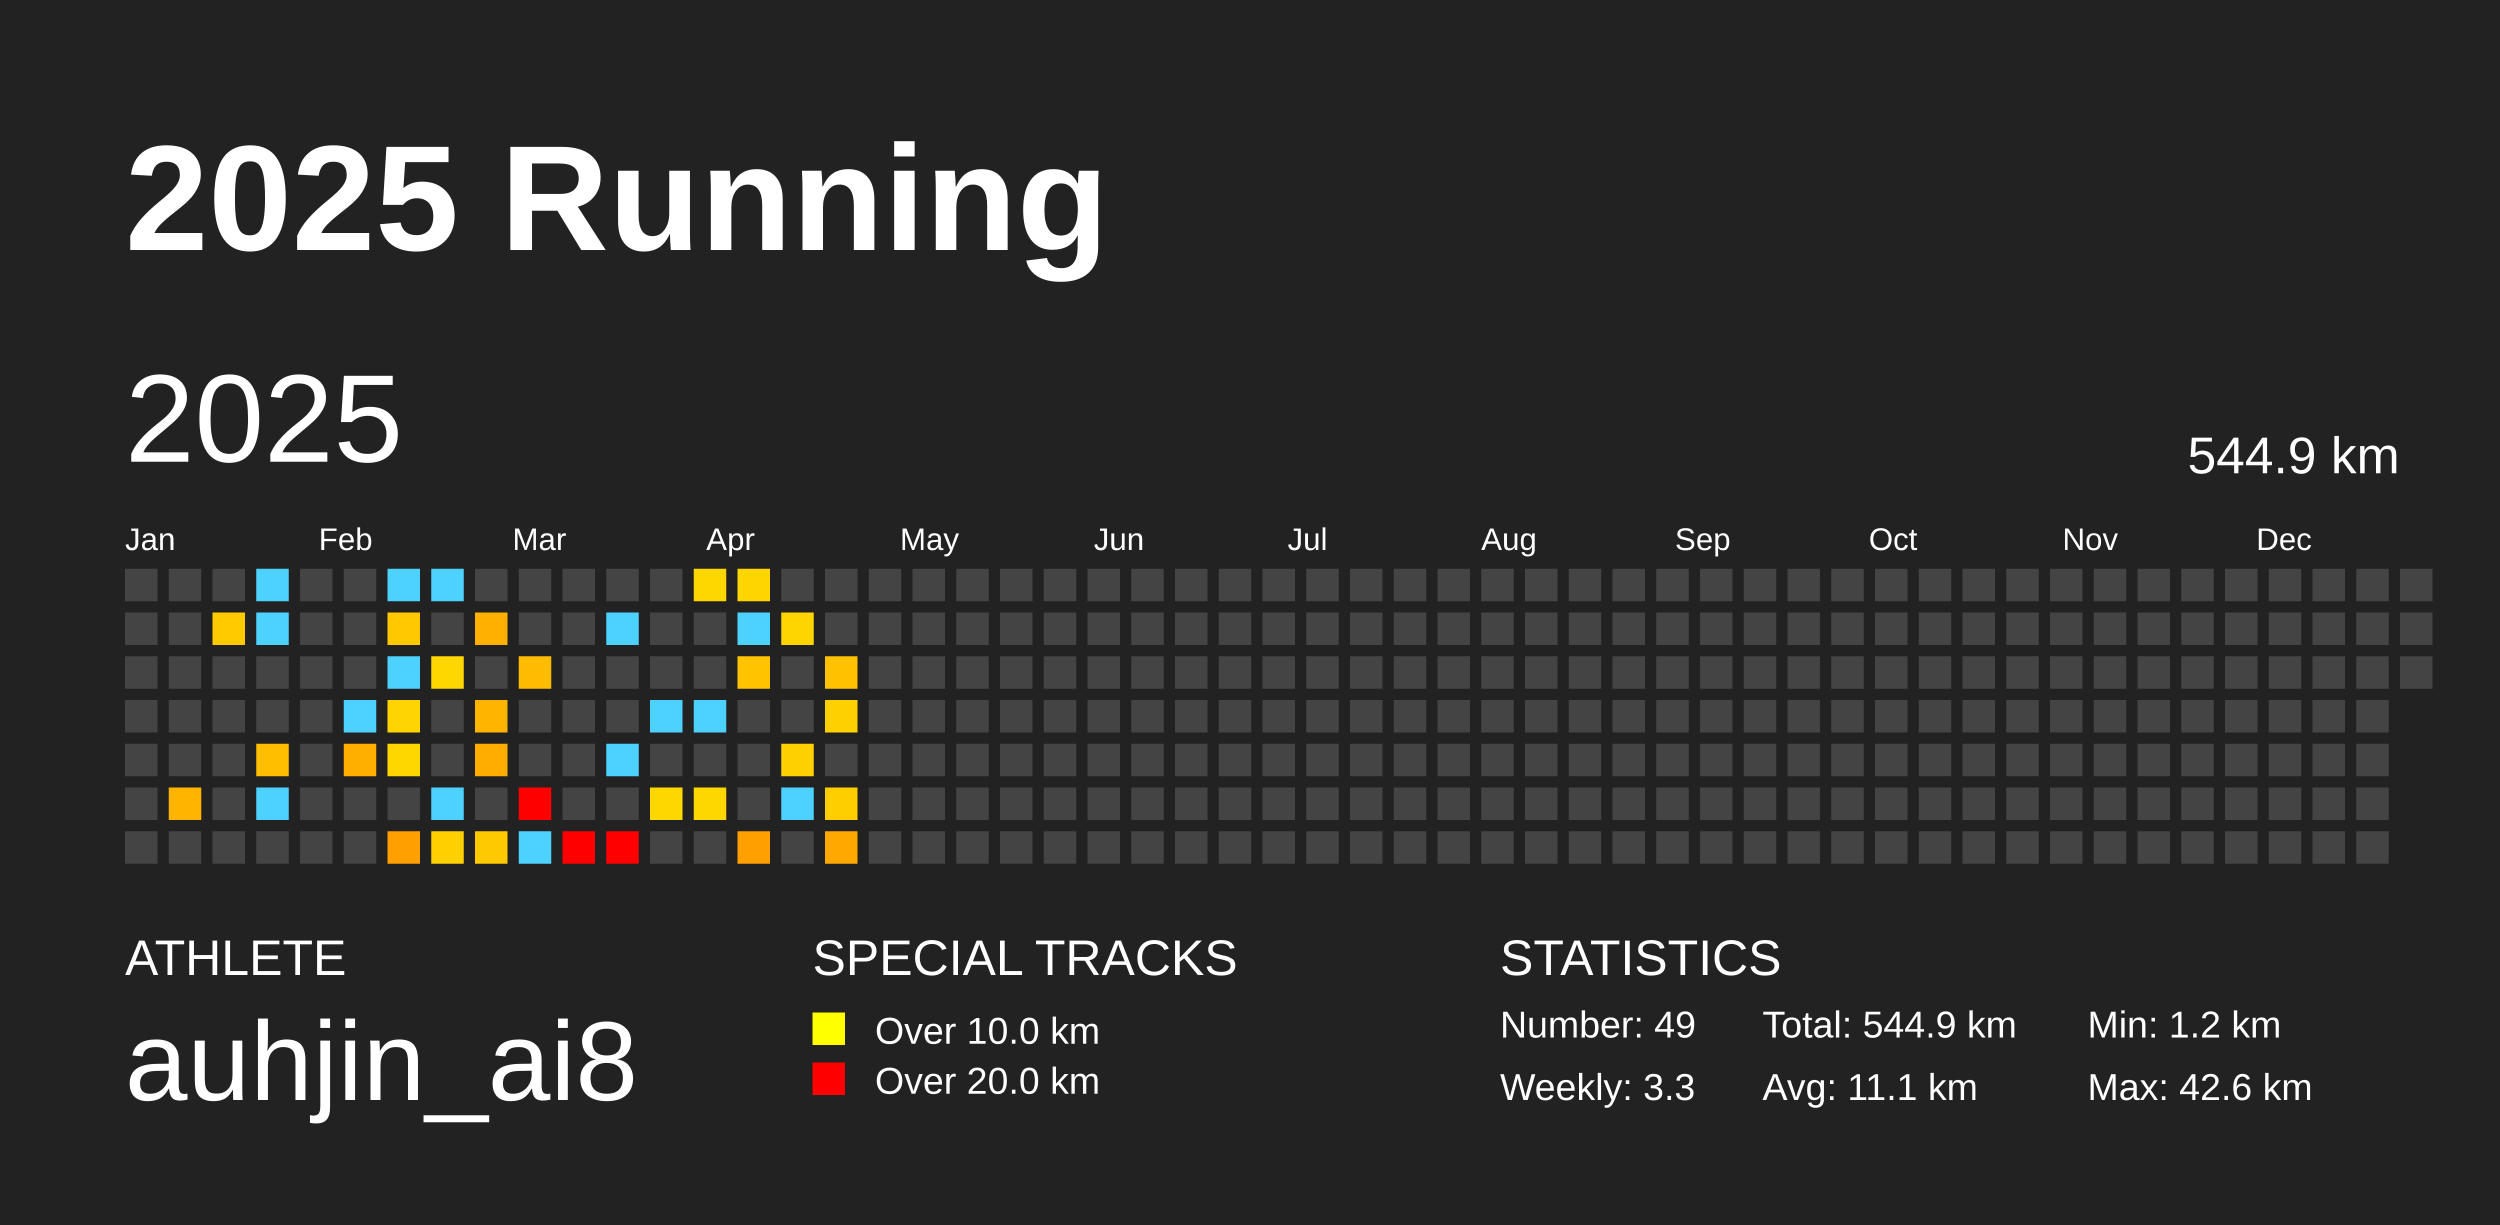
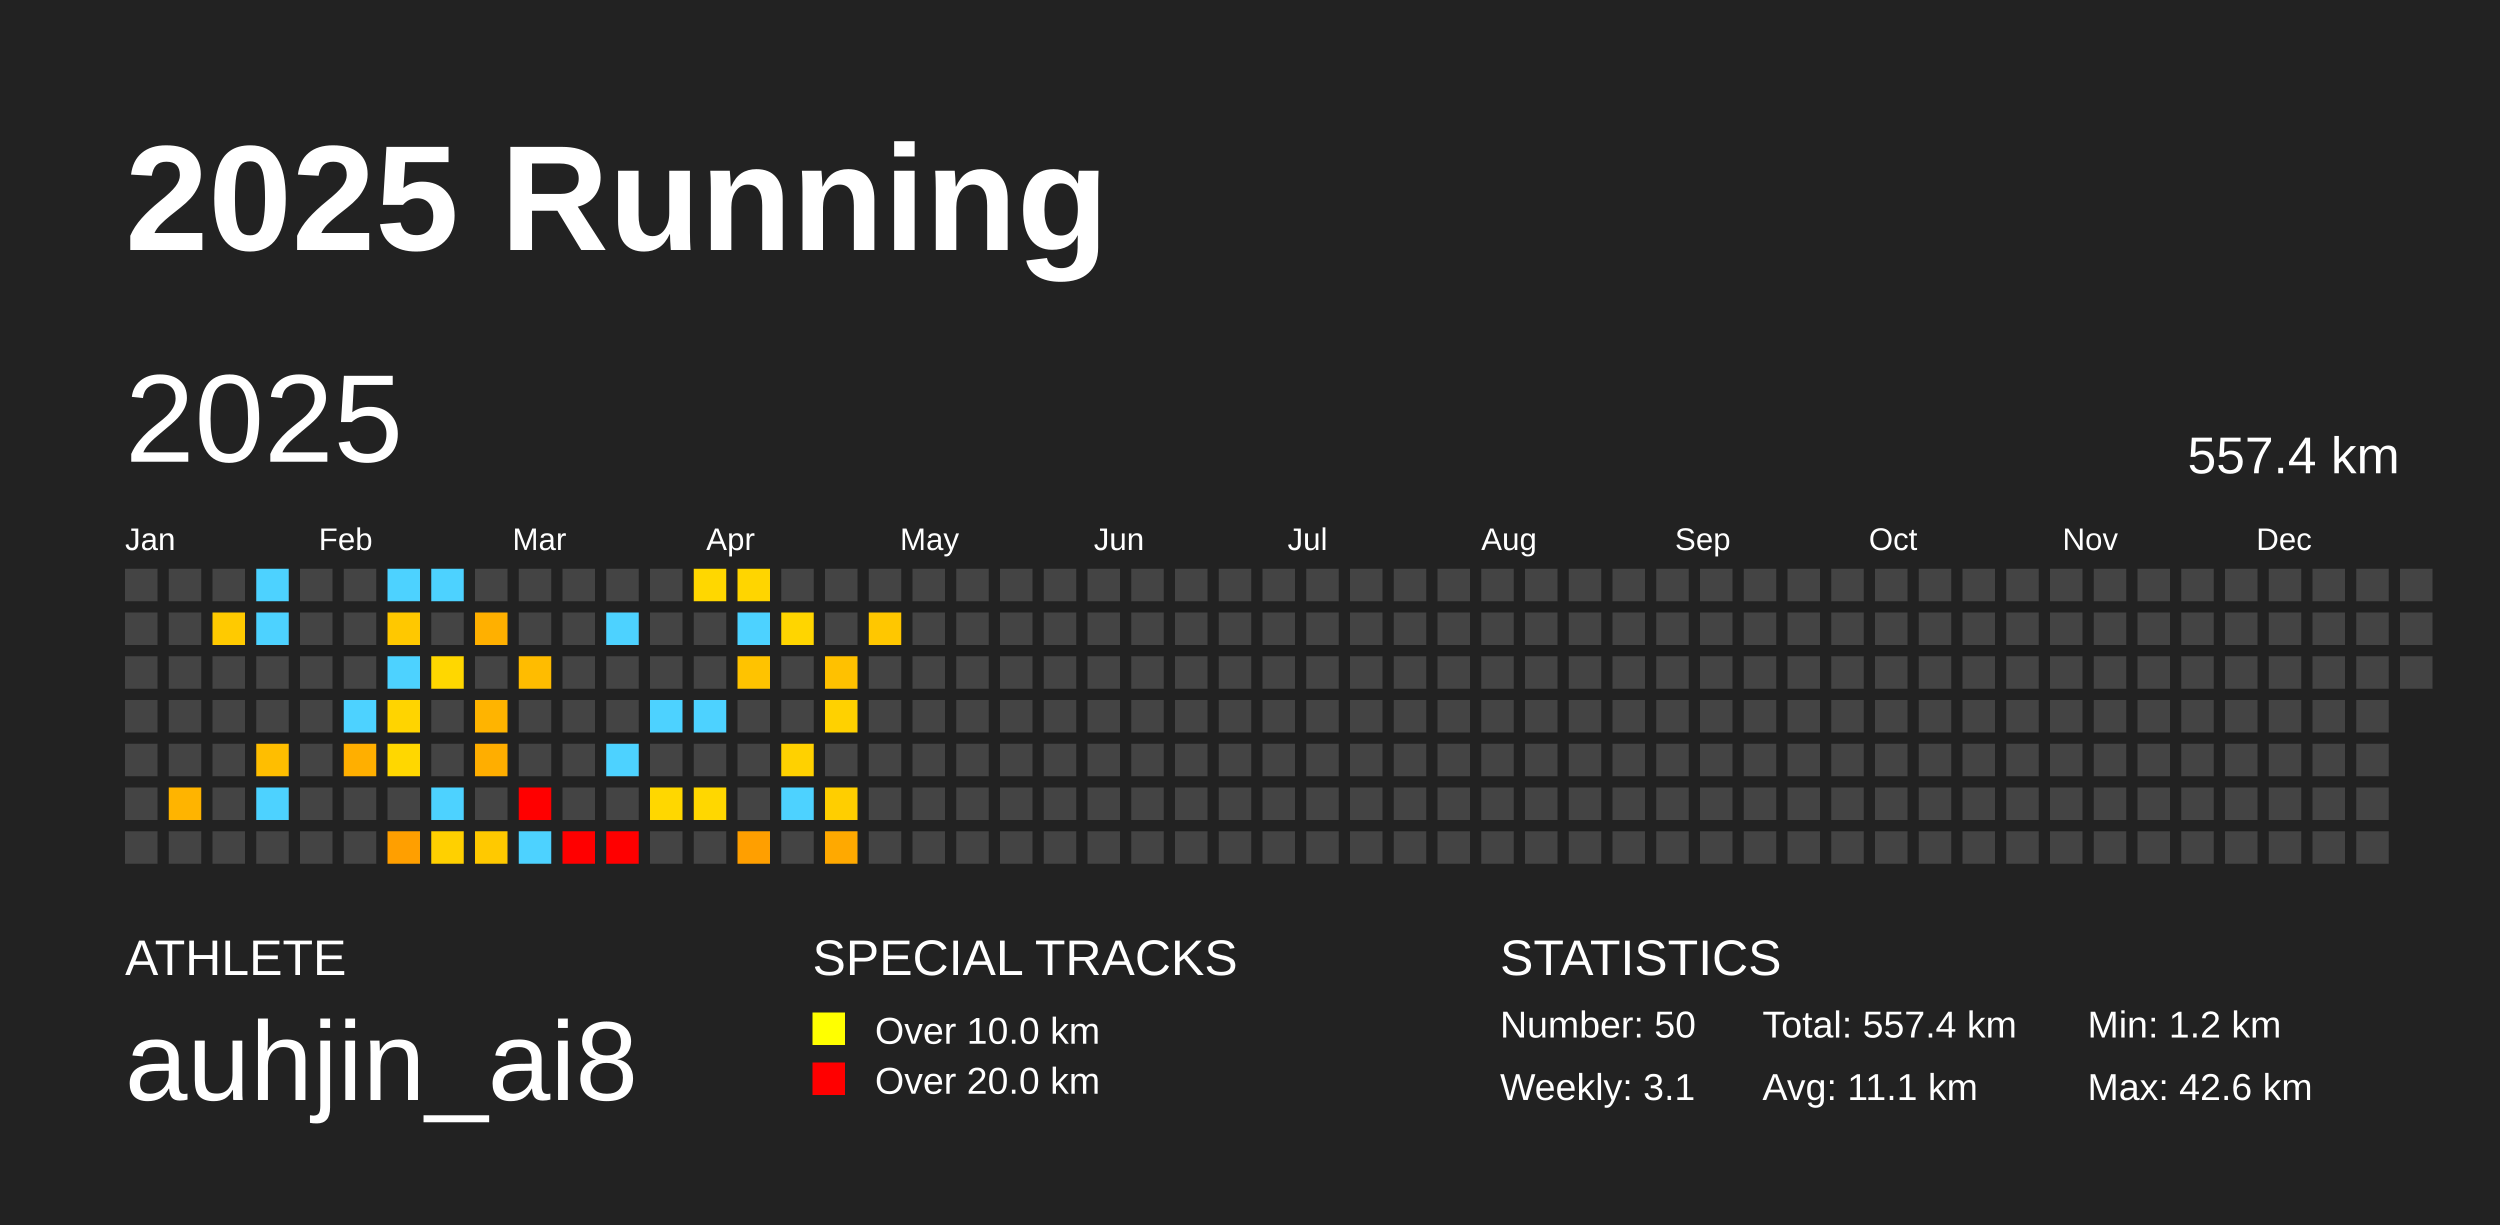
<svg xmlns="http://www.w3.org/2000/svg" baseProfile="full" height="98mm" version="1.1" viewBox="0,0,200,98" width="200mm">
  <defs />
  <rect fill="#222222" height="98" width="200" x="0" y="0" />
  <text fill="#FFFFFF" style="font-size:12px; font-family:Arial; font-weight:bold;" x="10" y="20">2025 Running</text>
  <text fill="#FFFFFF" style="font-size:4px; font-family:Arial" x="10" y="78">ATHLETE</text>
  <text fill="#FFFFFF" style="font-size:9px; font-family:Arial" x="10" y="88">auhjin_ai8</text>
  <text fill="#FFFFFF" style="font-size:4px; font-family:Arial" x="65" y="78">SPECIAL TRACKS</text>
  <rect fill="yellow" height="2.6" width="2.6" x="65" y="81" />
  <text fill="#FFFFFF" style="font-size:3px; font-family:Arial" x="70" y="83.5">Over 10.0 km</text>
  <rect fill="red" height="2.6" width="2.6" x="65" y="85" />
  <text fill="#FFFFFF" style="font-size:3px; font-family:Arial" x="70" y="87.5">Over 20.0 km</text>
  <text fill="#FFFFFF" style="font-size:4px; font-family:Arial" x="120" y="78">STATISTICS</text>
-   <text fill="#FFFFFF" style="font-size:3px; font-family:Arial" x="120" y="83">Number: 49</text>
-   <text fill="#FFFFFF" style="font-size:3px; font-family:Arial" x="120" y="88">Weekly: 3.3</text>
-   <text fill="#FFFFFF" style="font-size:3px; font-family:Arial" x="141" y="83">Total: 544.9 km</text>
+   <text fill="#FFFFFF" style="font-size:3px; font-family:Arial" x="120" y="83">Number: 50</text>
+   <text fill="#FFFFFF" style="font-size:3px; font-family:Arial" x="120" y="88">Weekly: 3.1</text>
+   <text fill="#FFFFFF" style="font-size:3px; font-family:Arial" x="141" y="83">Total: 557.4 km</text>
  <text fill="#FFFFFF" style="font-size:3px; font-family:Arial" x="141" y="88">Avg: 11.1 km</text>
  <text fill="#FFFFFF" style="font-size:3px; font-family:Arial" x="167" y="83">Min: 1.2 km</text>
  <text fill="#FFFFFF" style="font-size:3px; font-family:Arial" x="167" y="88">Max: 42.6 km</text>
  <text dominant-baseline="hanging" fill="#FFFFFF" style="font-size:10.0px; font-family:Arial;" x="10" y="30">2025</text>
-   <text dominant-baseline="hanging" fill="#FFFFFF" style="font-size:4.125px; font-family:Arial;" x="175" y="35">544.9 km</text>
+   <text dominant-baseline="hanging" fill="#FFFFFF" style="font-size:4.125px; font-family:Arial;" x="175" y="35">557.4 km</text>
  <text fill="#FFFFFF" style="font-size:2.5px; font-family:Arial" x="10.0" y="44">Jan</text>
  <text fill="#FFFFFF" style="font-size:2.5px; font-family:Arial" x="25.5" y="44">Feb</text>
  <text fill="#FFFFFF" style="font-size:2.5px; font-family:Arial" x="41.0" y="44">Mar</text>
  <text fill="#FFFFFF" style="font-size:2.5px; font-family:Arial" x="56.5" y="44">Apr</text>
  <text fill="#FFFFFF" style="font-size:2.5px; font-family:Arial" x="72.0" y="44">May</text>
  <text fill="#FFFFFF" style="font-size:2.5px; font-family:Arial" x="87.5" y="44">Jun</text>
  <text fill="#FFFFFF" style="font-size:2.5px; font-family:Arial" x="103.0" y="44">Jul</text>
  <text fill="#FFFFFF" style="font-size:2.5px; font-family:Arial" x="118.5" y="44">Aug</text>
  <text fill="#FFFFFF" style="font-size:2.5px; font-family:Arial" x="134.0" y="44">Sep</text>
  <text fill="#FFFFFF" style="font-size:2.5px; font-family:Arial" x="149.5" y="44">Oct</text>
  <text fill="#FFFFFF" style="font-size:2.5px; font-family:Arial" x="165.0" y="44">Nov</text>
  <text fill="#FFFFFF" style="font-size:2.5px; font-family:Arial" x="180.5" y="44">Dec</text>
  <rect fill="#444444" height="2.6" width="2.6" x="10.0" y="45.5" />
  <rect fill="#444444" height="2.6" width="2.6" x="10.0" y="49.0" />
  <rect fill="#444444" height="2.6" width="2.6" x="10.0" y="52.5" />
  <rect fill="#444444" height="2.6" width="2.6" x="10.0" y="56.0" />
  <rect fill="#444444" height="2.6" width="2.6" x="10.0" y="59.5" />
  <rect fill="#444444" height="2.6" width="2.6" x="10.0" y="63.0" />
  <rect fill="#444444" height="2.6" width="2.6" x="10.0" y="66.5" />
  <rect fill="#444444" height="2.6" width="2.6" x="13.5" y="45.5" />
  <rect fill="#444444" height="2.6" width="2.6" x="13.5" y="49.0" />
  <rect fill="#444444" height="2.6" width="2.6" x="13.5" y="52.5" />
  <rect fill="#444444" height="2.6" width="2.6" x="13.5" y="56.0" />
  <rect fill="#444444" height="2.6" width="2.6" x="13.5" y="59.5" />
  <rect fill="#ffb400" height="2.6" width="2.6" x="13.5" y="63.0" />
  <rect fill="#444444" height="2.6" width="2.6" x="13.5" y="66.5" />
  <rect fill="#444444" height="2.6" width="2.6" x="17.0" y="45.5" />
  <rect fill="#ffca00" height="2.6" width="2.6" x="17.0" y="49.0" />
  <rect fill="#444444" height="2.6" width="2.6" x="17.0" y="52.5" />
  <rect fill="#444444" height="2.6" width="2.6" x="17.0" y="56.0" />
  <rect fill="#444444" height="2.6" width="2.6" x="17.0" y="59.5" />
  <rect fill="#444444" height="2.6" width="2.6" x="17.0" y="63.0" />
  <rect fill="#444444" height="2.6" width="2.6" x="17.0" y="66.5" />
  <rect fill="#4dd2ff" height="2.6" width="2.6" x="20.5" y="45.5" />
  <rect fill="#4dd2ff" height="2.6" width="2.6" x="20.5" y="49.0" />
  <rect fill="#444444" height="2.6" width="2.6" x="20.5" y="52.5" />
  <rect fill="#444444" height="2.6" width="2.6" x="20.5" y="56.0" />
  <rect fill="#ffbe00" height="2.6" width="2.6" x="20.5" y="59.5" />
  <rect fill="#4dd2ff" height="2.6" width="2.6" x="20.5" y="63.0" />
  <rect fill="#444444" height="2.6" width="2.6" x="20.5" y="66.5" />
  <rect fill="#444444" height="2.6" width="2.6" x="24.0" y="45.5" />
  <rect fill="#444444" height="2.6" width="2.6" x="24.0" y="49.0" />
  <rect fill="#444444" height="2.6" width="2.6" x="24.0" y="52.5" />
  <rect fill="#444444" height="2.6" width="2.6" x="24.0" y="56.0" />
  <rect fill="#444444" height="2.6" width="2.6" x="24.0" y="59.5" />
  <rect fill="#444444" height="2.6" width="2.6" x="24.0" y="63.0" />
  <rect fill="#444444" height="2.6" width="2.6" x="24.0" y="66.5" />
  <rect fill="#444444" height="2.6" width="2.6" x="27.5" y="45.5" />
  <rect fill="#444444" height="2.6" width="2.6" x="27.5" y="49.0" />
  <rect fill="#444444" height="2.6" width="2.6" x="27.5" y="52.5" />
  <rect fill="#4dd2ff" height="2.6" width="2.6" x="27.5" y="56.0" />
  <rect fill="#ffaf00" height="2.6" width="2.6" x="27.5" y="59.5" />
  <rect fill="#444444" height="2.6" width="2.6" x="27.5" y="63.0" />
  <rect fill="#444444" height="2.6" width="2.6" x="27.5" y="66.5" />
  <rect fill="#4dd2ff" height="2.6" width="2.6" x="31.0" y="45.5" />
  <rect fill="#ffc800" height="2.6" width="2.6" x="31.0" y="49.0" />
  <rect fill="#4dd2ff" height="2.6" width="2.6" x="31.0" y="52.5" />
  <rect fill="#ffd400" height="2.6" width="2.6" x="31.0" y="56.0" />
  <rect fill="#ffd700" height="2.6" width="2.6" x="31.0" y="59.5" />
  <rect fill="#444444" height="2.6" width="2.6" x="31.0" y="63.0" />
  <rect fill="#ff9f00" height="2.6" width="2.6" x="31.0" y="66.5" />
  <rect fill="#4dd2ff" height="2.6" width="2.6" x="34.5" y="45.5" />
  <rect fill="#444444" height="2.6" width="2.6" x="34.5" y="49.0" />
  <rect fill="#ffd700" height="2.6" width="2.6" x="34.5" y="52.5" />
  <rect fill="#444444" height="2.6" width="2.6" x="34.5" y="56.0" />
  <rect fill="#444444" height="2.6" width="2.6" x="34.5" y="59.5" />
  <rect fill="#4dd2ff" height="2.6" width="2.6" x="34.5" y="63.0" />
  <rect fill="#ffd000" height="2.6" width="2.6" x="34.5" y="66.5" />
  <rect fill="#444444" height="2.6" width="2.6" x="38.0" y="45.5" />
  <rect fill="#ffb000" height="2.6" width="2.6" x="38.0" y="49.0" />
  <rect fill="#444444" height="2.6" width="2.6" x="38.0" y="52.5" />
  <rect fill="#ffb400" height="2.6" width="2.6" x="38.0" y="56.0" />
  <rect fill="#ffae00" height="2.6" width="2.6" x="38.0" y="59.5" />
  <rect fill="#444444" height="2.6" width="2.6" x="38.0" y="63.0" />
  <rect fill="#ffc900" height="2.6" width="2.6" x="38.0" y="66.5" />
  <rect fill="#444444" height="2.6" width="2.6" x="41.5" y="45.5" />
  <rect fill="#444444" height="2.6" width="2.6" x="41.5" y="49.0" />
  <rect fill="#ffbc00" height="2.6" width="2.6" x="41.5" y="52.5" />
  <rect fill="#444444" height="2.6" width="2.6" x="41.5" y="56.0" />
  <rect fill="#444444" height="2.6" width="2.6" x="41.5" y="59.5" />
  <rect fill="red" height="2.6" width="2.6" x="41.5" y="63.0" />
  <rect fill="#4dd2ff" height="2.6" width="2.6" x="41.5" y="66.5" />
  <rect fill="#444444" height="2.6" width="2.6" x="45.0" y="45.5" />
  <rect fill="#444444" height="2.6" width="2.6" x="45.0" y="49.0" />
  <rect fill="#444444" height="2.6" width="2.6" x="45.0" y="52.5" />
  <rect fill="#444444" height="2.6" width="2.6" x="45.0" y="56.0" />
  <rect fill="#444444" height="2.6" width="2.6" x="45.0" y="59.5" />
  <rect fill="#444444" height="2.6" width="2.6" x="45.0" y="63.0" />
  <rect fill="red" height="2.6" width="2.6" x="45.0" y="66.5" />
  <rect fill="#444444" height="2.6" width="2.6" x="48.5" y="45.5" />
  <rect fill="#4dd2ff" height="2.6" width="2.6" x="48.5" y="49.0" />
  <rect fill="#444444" height="2.6" width="2.6" x="48.5" y="52.5" />
  <rect fill="#444444" height="2.6" width="2.6" x="48.5" y="56.0" />
  <rect fill="#4dd2ff" height="2.6" width="2.6" x="48.5" y="59.5" />
  <rect fill="#444444" height="2.6" width="2.6" x="48.5" y="63.0" />
  <rect fill="red" height="2.6" width="2.6" x="48.5" y="66.5" />
  <rect fill="#444444" height="2.6" width="2.6" x="52.0" y="45.5" />
  <rect fill="#444444" height="2.6" width="2.6" x="52.0" y="49.0" />
  <rect fill="#444444" height="2.6" width="2.6" x="52.0" y="52.5" />
  <rect fill="#4dd2ff" height="2.6" width="2.6" x="52.0" y="56.0" />
  <rect fill="#444444" height="2.6" width="2.6" x="52.0" y="59.5" />
  <rect fill="#ffd700" height="2.6" width="2.6" x="52.0" y="63.0" />
  <rect fill="#444444" height="2.6" width="2.6" x="52.0" y="66.5" />
  <rect fill="#ffd700" height="2.6" width="2.6" x="55.5" y="45.5" />
  <rect fill="#444444" height="2.6" width="2.6" x="55.5" y="49.0" />
  <rect fill="#444444" height="2.6" width="2.6" x="55.5" y="52.5" />
  <rect fill="#4dd2ff" height="2.6" width="2.6" x="55.5" y="56.0" />
  <rect fill="#444444" height="2.6" width="2.6" x="55.5" y="59.5" />
  <rect fill="#ffd700" height="2.6" width="2.6" x="55.5" y="63.0" />
  <rect fill="#444444" height="2.6" width="2.6" x="55.5" y="66.5" />
  <rect fill="#ffd500" height="2.6" width="2.6" x="59.0" y="45.5" />
  <rect fill="#4dd2ff" height="2.6" width="2.6" x="59.0" y="49.0" />
  <rect fill="#ffc300" height="2.6" width="2.6" x="59.0" y="52.5" />
  <rect fill="#444444" height="2.6" width="2.6" x="59.0" y="56.0" />
  <rect fill="#444444" height="2.6" width="2.6" x="59.0" y="59.5" />
  <rect fill="#444444" height="2.6" width="2.6" x="59.0" y="63.0" />
  <rect fill="#ff9f00" height="2.6" width="2.6" x="59.0" y="66.5" />
  <rect fill="#444444" height="2.6" width="2.6" x="62.5" y="45.5" />
  <rect fill="#ffd500" height="2.6" width="2.6" x="62.5" y="49.0" />
  <rect fill="#444444" height="2.6" width="2.6" x="62.5" y="52.5" />
  <rect fill="#444444" height="2.6" width="2.6" x="62.5" y="56.0" />
  <rect fill="#ffd100" height="2.6" width="2.6" x="62.5" y="59.5" />
  <rect fill="#4dd2ff" height="2.6" width="2.6" x="62.5" y="63.0" />
  <rect fill="#444444" height="2.6" width="2.6" x="62.5" y="66.5" />
  <rect fill="#444444" height="2.6" width="2.6" x="66.0" y="45.5" />
  <rect fill="#444444" height="2.6" width="2.6" x="66.0" y="49.0" />
  <rect fill="#ffc100" height="2.6" width="2.6" x="66.0" y="52.5" />
  <rect fill="#ffd100" height="2.6" width="2.6" x="66.0" y="56.0" />
  <rect fill="#444444" height="2.6" width="2.6" x="66.0" y="59.5" />
  <rect fill="#ffce00" height="2.6" width="2.6" x="66.0" y="63.0" />
  <rect fill="#ffa900" height="2.6" width="2.6" x="66.0" y="66.5" />
  <rect fill="#444444" height="2.6" width="2.6" x="69.5" y="45.5" />
-   <rect fill="#444444" height="2.6" width="2.6" x="69.5" y="49.0" />
+   <rect fill="#ffc700" height="2.6" width="2.6" x="69.5" y="49.0" />
  <rect fill="#444444" height="2.6" width="2.6" x="69.5" y="52.5" />
  <rect fill="#444444" height="2.6" width="2.6" x="69.5" y="56.0" />
  <rect fill="#444444" height="2.6" width="2.6" x="69.5" y="59.5" />
  <rect fill="#444444" height="2.6" width="2.6" x="69.5" y="63.0" />
  <rect fill="#444444" height="2.6" width="2.6" x="69.5" y="66.5" />
  <rect fill="#444444" height="2.6" width="2.6" x="73.0" y="45.5" />
  <rect fill="#444444" height="2.6" width="2.6" x="73.0" y="49.0" />
  <rect fill="#444444" height="2.6" width="2.6" x="73.0" y="52.5" />
  <rect fill="#444444" height="2.6" width="2.6" x="73.0" y="56.0" />
  <rect fill="#444444" height="2.6" width="2.6" x="73.0" y="59.5" />
  <rect fill="#444444" height="2.6" width="2.6" x="73.0" y="63.0" />
  <rect fill="#444444" height="2.6" width="2.6" x="73.0" y="66.5" />
  <rect fill="#444444" height="2.6" width="2.6" x="76.5" y="45.5" />
  <rect fill="#444444" height="2.6" width="2.6" x="76.5" y="49.0" />
  <rect fill="#444444" height="2.6" width="2.6" x="76.5" y="52.5" />
  <rect fill="#444444" height="2.6" width="2.6" x="76.5" y="56.0" />
  <rect fill="#444444" height="2.6" width="2.6" x="76.5" y="59.5" />
  <rect fill="#444444" height="2.6" width="2.6" x="76.5" y="63.0" />
  <rect fill="#444444" height="2.6" width="2.6" x="76.5" y="66.5" />
  <rect fill="#444444" height="2.6" width="2.6" x="80.0" y="45.5" />
  <rect fill="#444444" height="2.6" width="2.6" x="80.0" y="49.0" />
  <rect fill="#444444" height="2.6" width="2.6" x="80.0" y="52.5" />
  <rect fill="#444444" height="2.6" width="2.6" x="80.0" y="56.0" />
  <rect fill="#444444" height="2.6" width="2.6" x="80.0" y="59.5" />
  <rect fill="#444444" height="2.6" width="2.6" x="80.0" y="63.0" />
  <rect fill="#444444" height="2.6" width="2.6" x="80.0" y="66.5" />
  <rect fill="#444444" height="2.6" width="2.6" x="83.5" y="45.5" />
  <rect fill="#444444" height="2.6" width="2.6" x="83.5" y="49.0" />
  <rect fill="#444444" height="2.6" width="2.6" x="83.5" y="52.5" />
  <rect fill="#444444" height="2.6" width="2.6" x="83.5" y="56.0" />
  <rect fill="#444444" height="2.6" width="2.6" x="83.5" y="59.5" />
  <rect fill="#444444" height="2.6" width="2.6" x="83.5" y="63.0" />
  <rect fill="#444444" height="2.6" width="2.6" x="83.5" y="66.5" />
  <rect fill="#444444" height="2.6" width="2.6" x="87.0" y="45.5" />
  <rect fill="#444444" height="2.6" width="2.6" x="87.0" y="49.0" />
  <rect fill="#444444" height="2.6" width="2.6" x="87.0" y="52.5" />
  <rect fill="#444444" height="2.6" width="2.6" x="87.0" y="56.0" />
  <rect fill="#444444" height="2.6" width="2.6" x="87.0" y="59.5" />
  <rect fill="#444444" height="2.6" width="2.6" x="87.0" y="63.0" />
  <rect fill="#444444" height="2.6" width="2.6" x="87.0" y="66.5" />
  <rect fill="#444444" height="2.6" width="2.6" x="90.5" y="45.5" />
  <rect fill="#444444" height="2.6" width="2.6" x="90.5" y="49.0" />
  <rect fill="#444444" height="2.6" width="2.6" x="90.5" y="52.5" />
  <rect fill="#444444" height="2.6" width="2.6" x="90.5" y="56.0" />
  <rect fill="#444444" height="2.6" width="2.6" x="90.5" y="59.5" />
  <rect fill="#444444" height="2.6" width="2.6" x="90.5" y="63.0" />
  <rect fill="#444444" height="2.6" width="2.6" x="90.5" y="66.5" />
  <rect fill="#444444" height="2.6" width="2.6" x="94.0" y="45.5" />
  <rect fill="#444444" height="2.6" width="2.6" x="94.0" y="49.0" />
  <rect fill="#444444" height="2.6" width="2.6" x="94.0" y="52.5" />
  <rect fill="#444444" height="2.6" width="2.6" x="94.0" y="56.0" />
  <rect fill="#444444" height="2.6" width="2.6" x="94.0" y="59.5" />
  <rect fill="#444444" height="2.6" width="2.6" x="94.0" y="63.0" />
  <rect fill="#444444" height="2.6" width="2.6" x="94.0" y="66.5" />
  <rect fill="#444444" height="2.6" width="2.6" x="97.5" y="45.5" />
  <rect fill="#444444" height="2.6" width="2.6" x="97.5" y="49.0" />
  <rect fill="#444444" height="2.6" width="2.6" x="97.5" y="52.5" />
  <rect fill="#444444" height="2.6" width="2.6" x="97.5" y="56.0" />
  <rect fill="#444444" height="2.6" width="2.6" x="97.5" y="59.5" />
  <rect fill="#444444" height="2.6" width="2.6" x="97.5" y="63.0" />
  <rect fill="#444444" height="2.6" width="2.6" x="97.5" y="66.5" />
  <rect fill="#444444" height="2.6" width="2.6" x="101.0" y="45.5" />
  <rect fill="#444444" height="2.6" width="2.6" x="101.0" y="49.0" />
  <rect fill="#444444" height="2.6" width="2.6" x="101.0" y="52.5" />
  <rect fill="#444444" height="2.6" width="2.6" x="101.0" y="56.0" />
  <rect fill="#444444" height="2.6" width="2.6" x="101.0" y="59.5" />
  <rect fill="#444444" height="2.6" width="2.6" x="101.0" y="63.0" />
  <rect fill="#444444" height="2.6" width="2.6" x="101.0" y="66.5" />
  <rect fill="#444444" height="2.6" width="2.6" x="104.5" y="45.5" />
  <rect fill="#444444" height="2.6" width="2.6" x="104.5" y="49.0" />
  <rect fill="#444444" height="2.6" width="2.6" x="104.5" y="52.5" />
  <rect fill="#444444" height="2.6" width="2.6" x="104.5" y="56.0" />
  <rect fill="#444444" height="2.6" width="2.6" x="104.5" y="59.5" />
  <rect fill="#444444" height="2.6" width="2.6" x="104.5" y="63.0" />
  <rect fill="#444444" height="2.6" width="2.6" x="104.5" y="66.5" />
  <rect fill="#444444" height="2.6" width="2.6" x="108.0" y="45.5" />
  <rect fill="#444444" height="2.6" width="2.6" x="108.0" y="49.0" />
  <rect fill="#444444" height="2.6" width="2.6" x="108.0" y="52.5" />
  <rect fill="#444444" height="2.6" width="2.6" x="108.0" y="56.0" />
  <rect fill="#444444" height="2.6" width="2.6" x="108.0" y="59.5" />
  <rect fill="#444444" height="2.6" width="2.6" x="108.0" y="63.0" />
  <rect fill="#444444" height="2.6" width="2.6" x="108.0" y="66.5" />
  <rect fill="#444444" height="2.6" width="2.6" x="111.5" y="45.5" />
  <rect fill="#444444" height="2.6" width="2.6" x="111.5" y="49.0" />
  <rect fill="#444444" height="2.6" width="2.6" x="111.5" y="52.5" />
  <rect fill="#444444" height="2.6" width="2.6" x="111.5" y="56.0" />
  <rect fill="#444444" height="2.6" width="2.6" x="111.5" y="59.5" />
  <rect fill="#444444" height="2.6" width="2.6" x="111.5" y="63.0" />
  <rect fill="#444444" height="2.6" width="2.6" x="111.5" y="66.5" />
  <rect fill="#444444" height="2.6" width="2.6" x="115.0" y="45.5" />
  <rect fill="#444444" height="2.6" width="2.6" x="115.0" y="49.0" />
  <rect fill="#444444" height="2.6" width="2.6" x="115.0" y="52.5" />
  <rect fill="#444444" height="2.6" width="2.6" x="115.0" y="56.0" />
  <rect fill="#444444" height="2.6" width="2.6" x="115.0" y="59.5" />
  <rect fill="#444444" height="2.6" width="2.6" x="115.0" y="63.0" />
  <rect fill="#444444" height="2.6" width="2.6" x="115.0" y="66.5" />
  <rect fill="#444444" height="2.6" width="2.6" x="118.5" y="45.5" />
  <rect fill="#444444" height="2.6" width="2.6" x="118.5" y="49.0" />
  <rect fill="#444444" height="2.6" width="2.6" x="118.5" y="52.5" />
  <rect fill="#444444" height="2.6" width="2.6" x="118.5" y="56.0" />
  <rect fill="#444444" height="2.6" width="2.6" x="118.5" y="59.5" />
  <rect fill="#444444" height="2.6" width="2.6" x="118.5" y="63.0" />
  <rect fill="#444444" height="2.6" width="2.6" x="118.5" y="66.5" />
  <rect fill="#444444" height="2.6" width="2.6" x="122.0" y="45.5" />
  <rect fill="#444444" height="2.6" width="2.6" x="122.0" y="49.0" />
  <rect fill="#444444" height="2.6" width="2.6" x="122.0" y="52.5" />
  <rect fill="#444444" height="2.6" width="2.6" x="122.0" y="56.0" />
  <rect fill="#444444" height="2.6" width="2.6" x="122.0" y="59.5" />
  <rect fill="#444444" height="2.6" width="2.6" x="122.0" y="63.0" />
  <rect fill="#444444" height="2.6" width="2.6" x="122.0" y="66.5" />
  <rect fill="#444444" height="2.6" width="2.6" x="125.5" y="45.5" />
  <rect fill="#444444" height="2.6" width="2.6" x="125.5" y="49.0" />
  <rect fill="#444444" height="2.6" width="2.6" x="125.5" y="52.5" />
  <rect fill="#444444" height="2.6" width="2.6" x="125.5" y="56.0" />
  <rect fill="#444444" height="2.6" width="2.6" x="125.5" y="59.5" />
  <rect fill="#444444" height="2.6" width="2.6" x="125.5" y="63.0" />
  <rect fill="#444444" height="2.6" width="2.6" x="125.5" y="66.5" />
  <rect fill="#444444" height="2.6" width="2.6" x="129.0" y="45.5" />
  <rect fill="#444444" height="2.6" width="2.6" x="129.0" y="49.0" />
  <rect fill="#444444" height="2.6" width="2.6" x="129.0" y="52.5" />
  <rect fill="#444444" height="2.6" width="2.6" x="129.0" y="56.0" />
  <rect fill="#444444" height="2.6" width="2.6" x="129.0" y="59.5" />
  <rect fill="#444444" height="2.6" width="2.6" x="129.0" y="63.0" />
  <rect fill="#444444" height="2.6" width="2.6" x="129.0" y="66.5" />
  <rect fill="#444444" height="2.6" width="2.6" x="132.5" y="45.5" />
  <rect fill="#444444" height="2.6" width="2.6" x="132.5" y="49.0" />
  <rect fill="#444444" height="2.6" width="2.6" x="132.5" y="52.5" />
  <rect fill="#444444" height="2.6" width="2.6" x="132.5" y="56.0" />
  <rect fill="#444444" height="2.6" width="2.6" x="132.5" y="59.5" />
  <rect fill="#444444" height="2.6" width="2.6" x="132.5" y="63.0" />
  <rect fill="#444444" height="2.6" width="2.6" x="132.5" y="66.5" />
  <rect fill="#444444" height="2.6" width="2.6" x="136.0" y="45.5" />
  <rect fill="#444444" height="2.6" width="2.6" x="136.0" y="49.0" />
  <rect fill="#444444" height="2.6" width="2.6" x="136.0" y="52.5" />
  <rect fill="#444444" height="2.6" width="2.6" x="136.0" y="56.0" />
  <rect fill="#444444" height="2.6" width="2.6" x="136.0" y="59.5" />
  <rect fill="#444444" height="2.6" width="2.6" x="136.0" y="63.0" />
  <rect fill="#444444" height="2.6" width="2.6" x="136.0" y="66.5" />
  <rect fill="#444444" height="2.6" width="2.6" x="139.5" y="45.5" />
  <rect fill="#444444" height="2.6" width="2.6" x="139.5" y="49.0" />
  <rect fill="#444444" height="2.6" width="2.6" x="139.5" y="52.5" />
  <rect fill="#444444" height="2.6" width="2.6" x="139.5" y="56.0" />
  <rect fill="#444444" height="2.6" width="2.6" x="139.5" y="59.5" />
  <rect fill="#444444" height="2.6" width="2.6" x="139.5" y="63.0" />
  <rect fill="#444444" height="2.6" width="2.6" x="139.5" y="66.5" />
  <rect fill="#444444" height="2.6" width="2.6" x="143.0" y="45.5" />
  <rect fill="#444444" height="2.6" width="2.6" x="143.0" y="49.0" />
  <rect fill="#444444" height="2.6" width="2.6" x="143.0" y="52.5" />
  <rect fill="#444444" height="2.6" width="2.6" x="143.0" y="56.0" />
  <rect fill="#444444" height="2.6" width="2.6" x="143.0" y="59.5" />
  <rect fill="#444444" height="2.6" width="2.6" x="143.0" y="63.0" />
  <rect fill="#444444" height="2.6" width="2.6" x="143.0" y="66.5" />
  <rect fill="#444444" height="2.6" width="2.6" x="146.5" y="45.5" />
  <rect fill="#444444" height="2.6" width="2.6" x="146.5" y="49.0" />
  <rect fill="#444444" height="2.6" width="2.6" x="146.5" y="52.5" />
  <rect fill="#444444" height="2.6" width="2.6" x="146.5" y="56.0" />
  <rect fill="#444444" height="2.6" width="2.6" x="146.5" y="59.5" />
  <rect fill="#444444" height="2.6" width="2.6" x="146.5" y="63.0" />
  <rect fill="#444444" height="2.6" width="2.6" x="146.5" y="66.5" />
  <rect fill="#444444" height="2.6" width="2.6" x="150.0" y="45.5" />
  <rect fill="#444444" height="2.6" width="2.6" x="150.0" y="49.0" />
  <rect fill="#444444" height="2.6" width="2.6" x="150.0" y="52.5" />
  <rect fill="#444444" height="2.6" width="2.6" x="150.0" y="56.0" />
  <rect fill="#444444" height="2.6" width="2.6" x="150.0" y="59.5" />
  <rect fill="#444444" height="2.6" width="2.6" x="150.0" y="63.0" />
  <rect fill="#444444" height="2.6" width="2.6" x="150.0" y="66.5" />
  <rect fill="#444444" height="2.6" width="2.6" x="153.5" y="45.5" />
  <rect fill="#444444" height="2.6" width="2.6" x="153.5" y="49.0" />
  <rect fill="#444444" height="2.6" width="2.6" x="153.5" y="52.5" />
  <rect fill="#444444" height="2.6" width="2.6" x="153.5" y="56.0" />
  <rect fill="#444444" height="2.6" width="2.6" x="153.5" y="59.5" />
  <rect fill="#444444" height="2.6" width="2.6" x="153.5" y="63.0" />
  <rect fill="#444444" height="2.6" width="2.6" x="153.5" y="66.5" />
  <rect fill="#444444" height="2.6" width="2.6" x="157.0" y="45.5" />
  <rect fill="#444444" height="2.6" width="2.6" x="157.0" y="49.0" />
  <rect fill="#444444" height="2.6" width="2.6" x="157.0" y="52.5" />
  <rect fill="#444444" height="2.6" width="2.6" x="157.0" y="56.0" />
  <rect fill="#444444" height="2.6" width="2.6" x="157.0" y="59.5" />
  <rect fill="#444444" height="2.6" width="2.6" x="157.0" y="63.0" />
  <rect fill="#444444" height="2.6" width="2.6" x="157.0" y="66.5" />
  <rect fill="#444444" height="2.6" width="2.6" x="160.5" y="45.5" />
  <rect fill="#444444" height="2.6" width="2.6" x="160.5" y="49.0" />
  <rect fill="#444444" height="2.6" width="2.6" x="160.5" y="52.5" />
  <rect fill="#444444" height="2.6" width="2.6" x="160.5" y="56.0" />
  <rect fill="#444444" height="2.6" width="2.6" x="160.5" y="59.5" />
  <rect fill="#444444" height="2.6" width="2.6" x="160.5" y="63.0" />
  <rect fill="#444444" height="2.6" width="2.6" x="160.5" y="66.5" />
  <rect fill="#444444" height="2.6" width="2.6" x="164.0" y="45.5" />
  <rect fill="#444444" height="2.6" width="2.6" x="164.0" y="49.0" />
  <rect fill="#444444" height="2.6" width="2.6" x="164.0" y="52.5" />
  <rect fill="#444444" height="2.6" width="2.6" x="164.0" y="56.0" />
  <rect fill="#444444" height="2.6" width="2.6" x="164.0" y="59.5" />
  <rect fill="#444444" height="2.6" width="2.6" x="164.0" y="63.0" />
  <rect fill="#444444" height="2.6" width="2.6" x="164.0" y="66.5" />
  <rect fill="#444444" height="2.6" width="2.6" x="167.5" y="45.5" />
  <rect fill="#444444" height="2.6" width="2.6" x="167.5" y="49.0" />
  <rect fill="#444444" height="2.6" width="2.6" x="167.5" y="52.5" />
  <rect fill="#444444" height="2.6" width="2.6" x="167.5" y="56.0" />
  <rect fill="#444444" height="2.6" width="2.6" x="167.5" y="59.5" />
  <rect fill="#444444" height="2.6" width="2.6" x="167.5" y="63.0" />
  <rect fill="#444444" height="2.6" width="2.6" x="167.5" y="66.5" />
  <rect fill="#444444" height="2.6" width="2.6" x="171.0" y="45.5" />
  <rect fill="#444444" height="2.6" width="2.6" x="171.0" y="49.0" />
  <rect fill="#444444" height="2.6" width="2.6" x="171.0" y="52.5" />
  <rect fill="#444444" height="2.6" width="2.6" x="171.0" y="56.0" />
  <rect fill="#444444" height="2.6" width="2.6" x="171.0" y="59.5" />
  <rect fill="#444444" height="2.6" width="2.6" x="171.0" y="63.0" />
  <rect fill="#444444" height="2.6" width="2.6" x="171.0" y="66.5" />
  <rect fill="#444444" height="2.6" width="2.6" x="174.5" y="45.5" />
  <rect fill="#444444" height="2.6" width="2.6" x="174.5" y="49.0" />
  <rect fill="#444444" height="2.6" width="2.6" x="174.5" y="52.5" />
  <rect fill="#444444" height="2.6" width="2.6" x="174.5" y="56.0" />
  <rect fill="#444444" height="2.6" width="2.6" x="174.5" y="59.5" />
  <rect fill="#444444" height="2.6" width="2.6" x="174.5" y="63.0" />
  <rect fill="#444444" height="2.6" width="2.6" x="174.5" y="66.5" />
  <rect fill="#444444" height="2.6" width="2.6" x="178.0" y="45.5" />
  <rect fill="#444444" height="2.6" width="2.6" x="178.0" y="49.0" />
  <rect fill="#444444" height="2.6" width="2.6" x="178.0" y="52.5" />
  <rect fill="#444444" height="2.6" width="2.6" x="178.0" y="56.0" />
  <rect fill="#444444" height="2.6" width="2.6" x="178.0" y="59.5" />
  <rect fill="#444444" height="2.6" width="2.6" x="178.0" y="63.0" />
  <rect fill="#444444" height="2.6" width="2.6" x="178.0" y="66.5" />
  <rect fill="#444444" height="2.6" width="2.6" x="181.5" y="45.5" />
  <rect fill="#444444" height="2.6" width="2.6" x="181.5" y="49.0" />
  <rect fill="#444444" height="2.6" width="2.6" x="181.5" y="52.5" />
  <rect fill="#444444" height="2.6" width="2.6" x="181.5" y="56.0" />
  <rect fill="#444444" height="2.6" width="2.6" x="181.5" y="59.5" />
  <rect fill="#444444" height="2.6" width="2.6" x="181.5" y="63.0" />
  <rect fill="#444444" height="2.6" width="2.6" x="181.5" y="66.5" />
  <rect fill="#444444" height="2.6" width="2.6" x="185.0" y="45.5" />
  <rect fill="#444444" height="2.6" width="2.6" x="185.0" y="49.0" />
  <rect fill="#444444" height="2.6" width="2.6" x="185.0" y="52.5" />
  <rect fill="#444444" height="2.6" width="2.6" x="185.0" y="56.0" />
  <rect fill="#444444" height="2.6" width="2.6" x="185.0" y="59.5" />
  <rect fill="#444444" height="2.6" width="2.6" x="185.0" y="63.0" />
  <rect fill="#444444" height="2.6" width="2.6" x="185.0" y="66.5" />
  <rect fill="#444444" height="2.6" width="2.6" x="188.5" y="45.5" />
  <rect fill="#444444" height="2.6" width="2.6" x="188.5" y="49.0" />
  <rect fill="#444444" height="2.6" width="2.6" x="188.5" y="52.5" />
  <rect fill="#444444" height="2.6" width="2.6" x="188.5" y="56.0" />
  <rect fill="#444444" height="2.6" width="2.6" x="188.5" y="59.5" />
  <rect fill="#444444" height="2.6" width="2.6" x="188.5" y="63.0" />
  <rect fill="#444444" height="2.6" width="2.6" x="188.5" y="66.5" />
  <rect fill="#444444" height="2.6" width="2.6" x="192.0" y="45.5" />
  <rect fill="#444444" height="2.6" width="2.6" x="192.0" y="49.0" />
  <rect fill="#444444" height="2.6" width="2.6" x="192.0" y="52.5" />
</svg>
